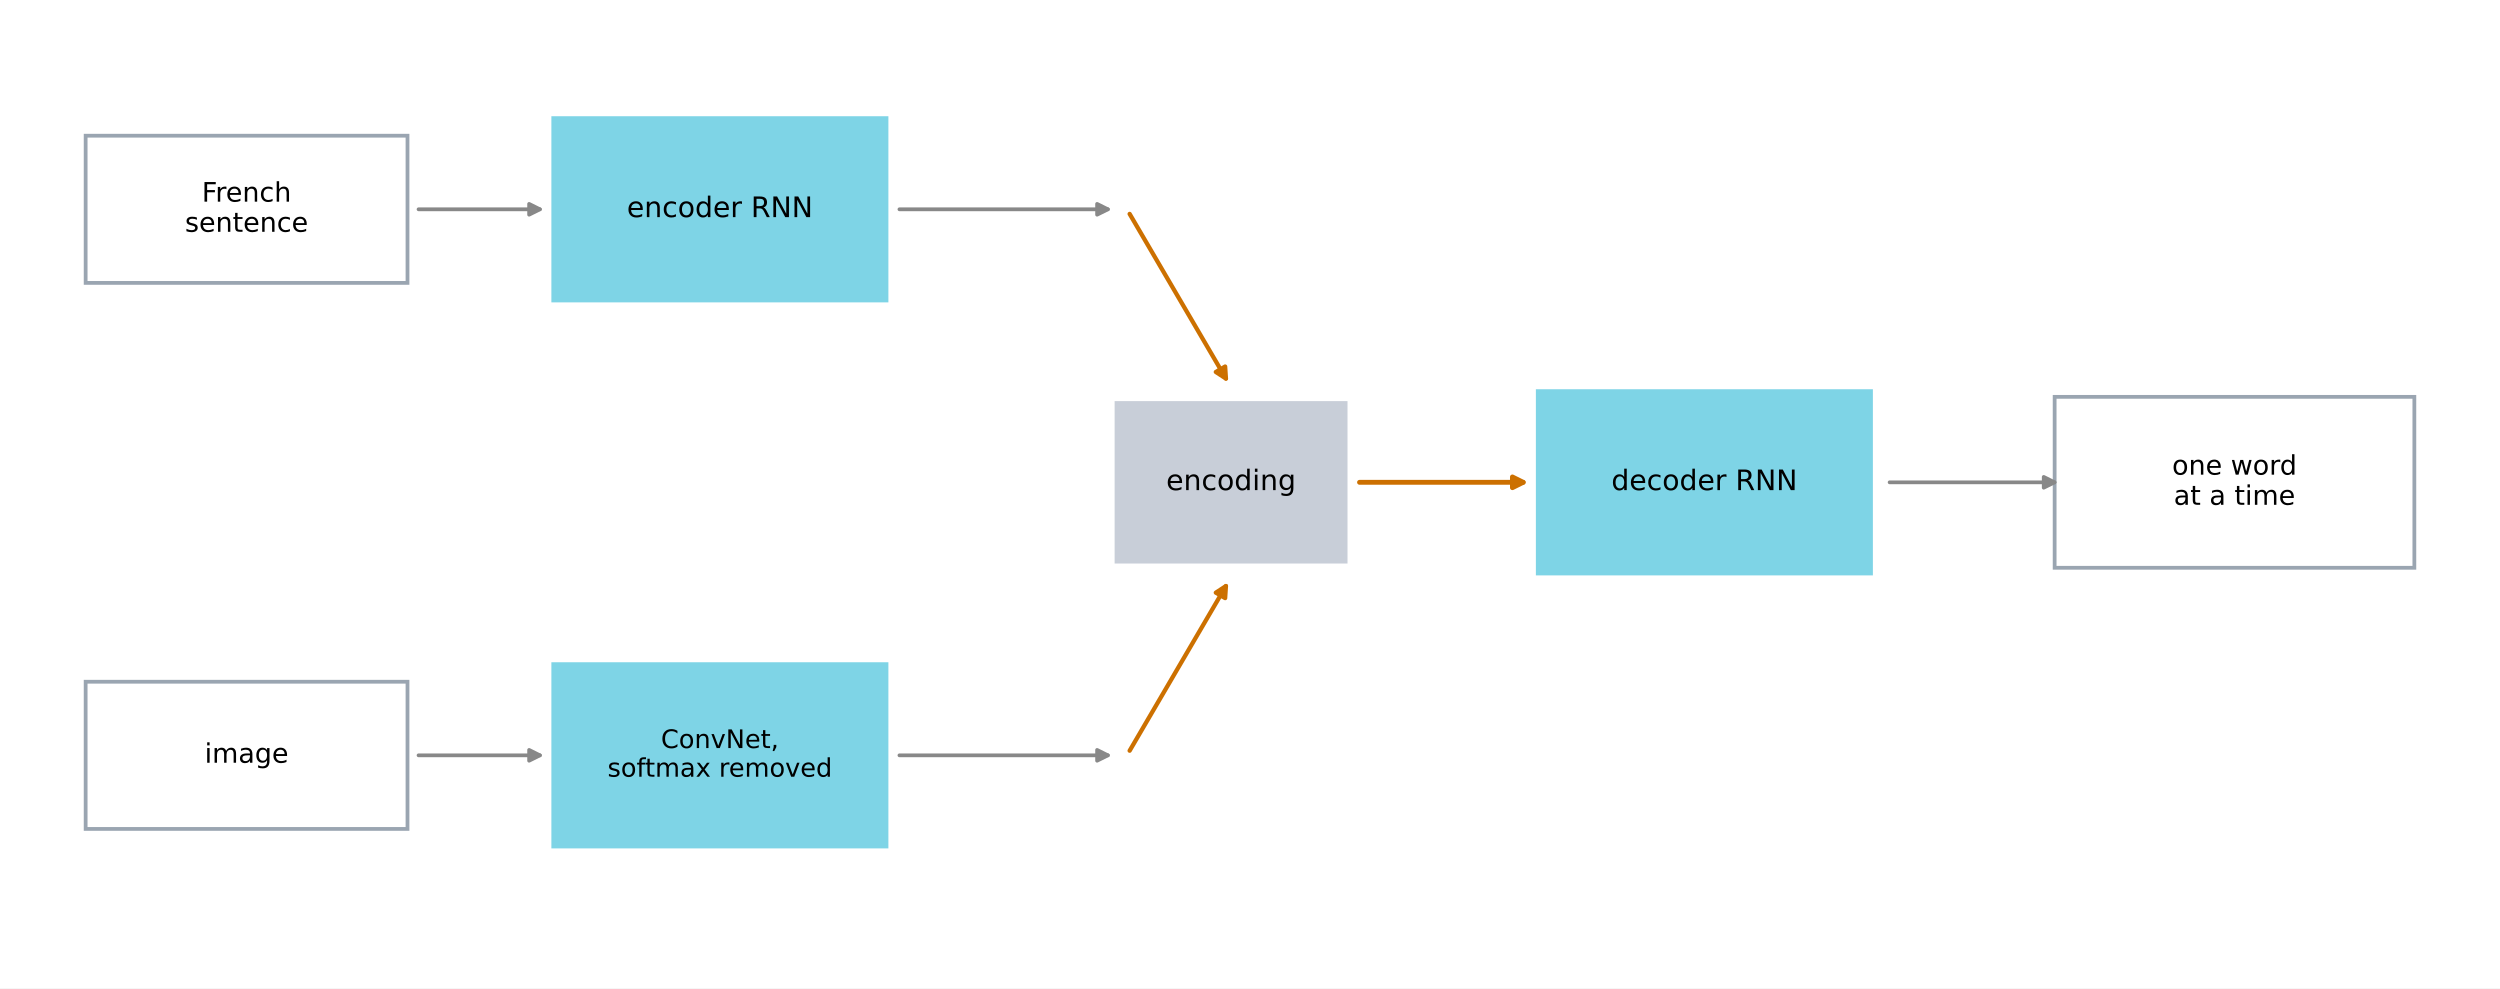
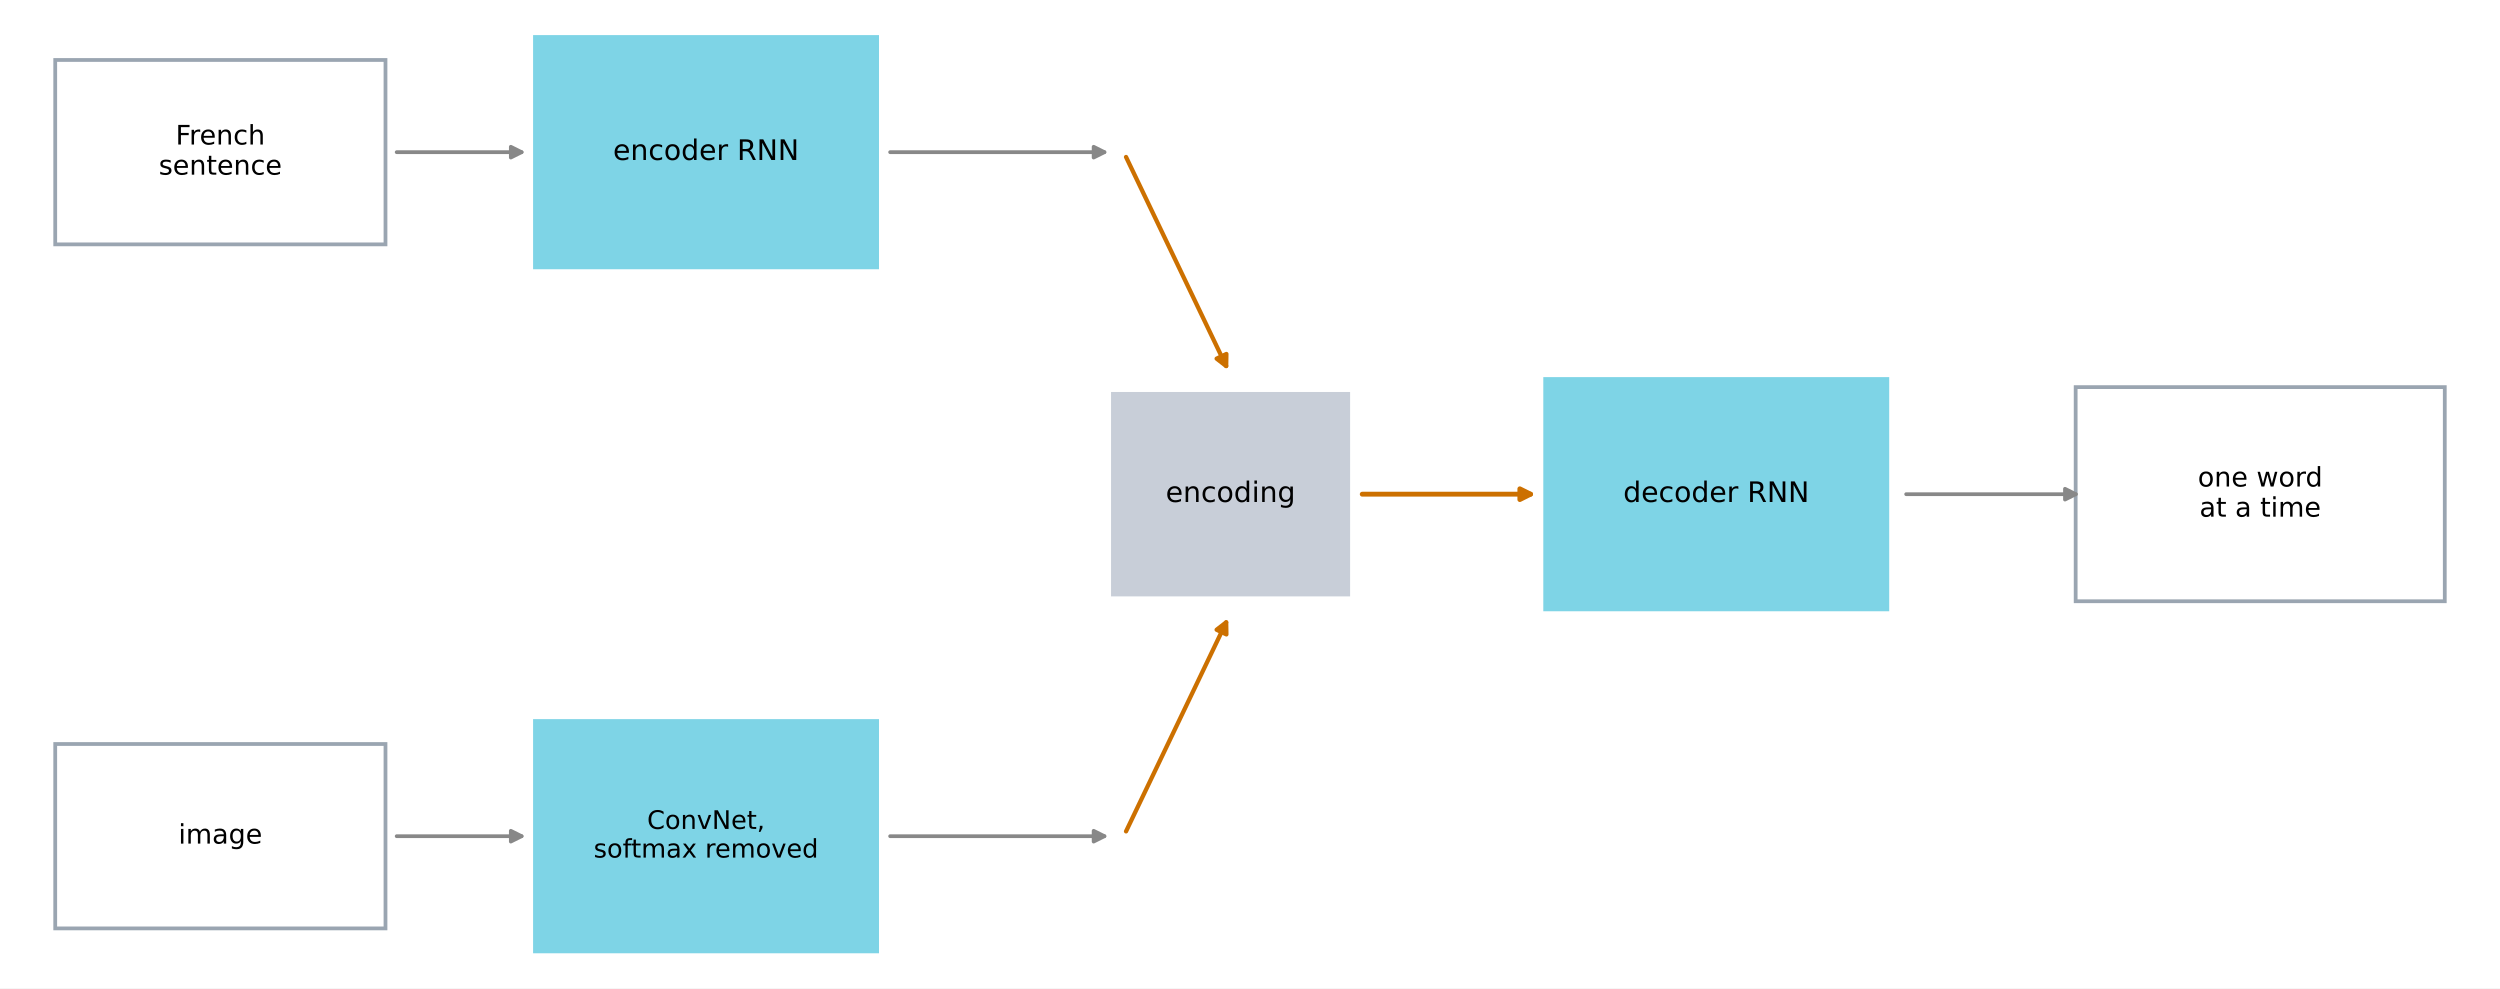
<svg xmlns="http://www.w3.org/2000/svg" xmlns:xlink="http://www.w3.org/1999/xlink" width="928.8pt" height="367.2pt" viewBox="0 0 928.8 367.2" version="1.1">
  <defs>
    <style type="text/css">*{stroke-linejoin: round; stroke-linecap: butt}</style>
  </defs>
  <g id="figure_1">
    <g id="patch_1">
      <path d="M 0 367.2  L 928.8 367.2  L 928.8 0  L 0 0  z " style="fill: #ffffff" />
    </g>
    <g id="axes_1">
      <g id="patch_2">
-         <path d="M 31.818 105.102  L 151.394 105.102  L 151.394 50.418  L 31.818 50.418  z " clip-path="url(#pfaab858c0f)" style="fill: #ffffff; stroke: #9aa5b1; stroke-width: 1.4; stroke-linejoin: miter" />
+         <path d="M 20.517 90.787  L 143.216 90.787  L 143.216 22.282  L 20.517 22.282  z " clip-path="url(#p08021d5e80)" style="fill: #ffffff; stroke: #9aa5b1; stroke-width: 1.4; stroke-linejoin: miter" />
      </g>
      <g id="patch_3">
-         <path d="M 204.148 113.04  L 330.757 113.04  L 330.757 42.48  L 204.148 42.48  z " clip-path="url(#pfaab858c0f)" style="fill: #7ed4e6; stroke: #ffffff; stroke-width: 1.4; stroke-linejoin: miter" />
+         <path d="M 197.348 100.731  L 327.265 100.731  L 327.265 12.338  L 197.348 12.338  z " clip-path="url(#p08021d5e80)" style="fill: #7ed4e6; stroke: #ffffff; stroke-width: 1.4; stroke-linejoin: miter" />
      </g>
      <g id="patch_4">
-         <path d="M 31.818 307.962  L 151.394 307.962  L 151.394 253.278  L 31.818 253.278  z " clip-path="url(#pfaab858c0f)" style="fill: #ffffff; stroke: #9aa5b1; stroke-width: 1.4; stroke-linejoin: miter" />
+         <path d="M 20.517 344.918  L 143.216 344.918  L 143.216 276.413  L 20.517 276.413  z " clip-path="url(#p08021d5e80)" style="fill: #ffffff; stroke: #9aa5b1; stroke-width: 1.4; stroke-linejoin: miter" />
      </g>
      <g id="patch_5">
-         <path d="M 204.148 315.9  L 330.757 315.9  L 330.757 245.34  L 204.148 245.34  z " clip-path="url(#pfaab858c0f)" style="fill: #7ed4e6; stroke: #ffffff; stroke-width: 1.4; stroke-linejoin: miter" />
+         <path d="M 197.348 354.862  L 327.265 354.862  L 327.265 266.469  L 197.348 266.469  z " clip-path="url(#p08021d5e80)" style="fill: #7ed4e6; stroke: #ffffff; stroke-width: 1.4; stroke-linejoin: miter" />
      </g>
      <g id="patch_6">
-         <path d="M 413.405 210.06  L 501.328 210.06  L 501.328 148.32  L 413.405 148.32  z " clip-path="url(#pfaab858c0f)" style="fill: #c8ced8; stroke: #ffffff; stroke-width: 1.4; stroke-linejoin: miter" />
+         <path d="M 412.072 222.272  L 502.292 222.272  L 502.292 144.928  L 412.072 144.928  z " clip-path="url(#p08021d5e80)" style="fill: #c8ced8; stroke: #ffffff; stroke-width: 1.4; stroke-linejoin: miter" />
      </g>
      <g id="patch_7">
-         <path d="M 569.908 214.47  L 696.517 214.47  L 696.517 143.91  L 569.908 143.91  z " clip-path="url(#pfaab858c0f)" style="fill: #7ed4e6; stroke: #ffffff; stroke-width: 1.4; stroke-linejoin: miter" />
+         <path d="M 572.664 227.797  L 702.581 227.797  L 702.581 139.403  L 572.664 139.403  z " clip-path="url(#p08021d5e80)" style="fill: #7ed4e6; stroke: #ffffff; stroke-width: 1.4; stroke-linejoin: miter" />
      </g>
      <g id="patch_8">
-         <path d="M 763.338 210.942  L 896.982 210.942  L 896.982 147.438  L 763.338 147.438  z " clip-path="url(#pfaab858c0f)" style="fill: #ffffff; stroke: #9aa5b1; stroke-width: 1.4; stroke-linejoin: miter" />
+         <path d="M 771.149 223.377  L 908.283 223.377  L 908.283 143.823  L 771.149 143.823  z " clip-path="url(#p08021d5e80)" style="fill: #ffffff; stroke: #9aa5b1; stroke-width: 1.4; stroke-linejoin: miter" />
      </g>
      <g id="text_1">
-         <g transform="translate(74.98662 74.92047) scale(0.1 -0.1)">
+         <g transform="translate(65.24672 53.69501) scale(0.1 -0.1)">
          <defs>
            <path id="DejaVuSans-46" d="M 628 4666  L 3309 4666  L 3309 4134  L 1259 4134  L 1259 2759  L 3109 2759  L 3109 2228  L 1259 2228  L 1259 0  L 628 0  L 628 4666  z " transform="scale(0.015625)" />
            <path id="DejaVuSans-72" d="M 2631 2963  Q 2534 3019 2420 3045  Q 2306 3072 2169 3072  Q 1681 3072 1420 2755  Q 1159 2438 1159 1844  L 1159 0  L 581 0  L 581 3500  L 1159 3500  L 1159 2956  Q 1341 3275 1631 3429  Q 1922 3584 2338 3584  Q 2397 3584 2469 3576  Q 2541 3569 2628 3553  L 2631 2963  z " transform="scale(0.015625)" />
            <path id="DejaVuSans-65" d="M 3597 1894  L 3597 1613  L 953 1613  Q 991 1019 1311 708  Q 1631 397 2203 397  Q 2534 397 2845 478  Q 3156 559 3463 722  L 3463 178  Q 3153 47 2828 -22  Q 2503 -91 2169 -91  Q 1331 -91 842 396  Q 353 884 353 1716  Q 353 2575 817 3079  Q 1281 3584 2069 3584  Q 2775 3584 3186 3129  Q 3597 2675 3597 1894  z M 3022 2063  Q 3016 2534 2758 2815  Q 2500 3097 2075 3097  Q 1594 3097 1305 2825  Q 1016 2553 972 2059  L 3022 2063  z " transform="scale(0.015625)" />
            <path id="DejaVuSans-6e" d="M 3513 2113  L 3513 0  L 2938 0  L 2938 2094  Q 2938 2591 2744 2837  Q 2550 3084 2163 3084  Q 1697 3084 1428 2787  Q 1159 2491 1159 1978  L 1159 0  L 581 0  L 581 3500  L 1159 3500  L 1159 2956  Q 1366 3272 1645 3428  Q 1925 3584 2291 3584  Q 2894 3584 3203 3211  Q 3513 2838 3513 2113  z " transform="scale(0.015625)" />
            <path id="DejaVuSans-63" d="M 3122 3366  L 3122 2828  Q 2878 2963 2633 3030  Q 2388 3097 2138 3097  Q 1578 3097 1268 2742  Q 959 2388 959 1747  Q 959 1106 1268 751  Q 1578 397 2138 397  Q 2388 397 2633 464  Q 2878 531 3122 666  L 3122 134  Q 2881 22 2623 -34  Q 2366 -91 2075 -91  Q 1284 -91 818 406  Q 353 903 353 1747  Q 353 2603 823 3093  Q 1294 3584 2113 3584  Q 2378 3584 2631 3529  Q 2884 3475 3122 3366  z " transform="scale(0.015625)" />
            <path id="DejaVuSans-68" d="M 3513 2113  L 3513 0  L 2938 0  L 2938 2094  Q 2938 2591 2744 2837  Q 2550 3084 2163 3084  Q 1697 3084 1428 2787  Q 1159 2491 1159 1978  L 1159 0  L 581 0  L 581 4863  L 1159 4863  L 1159 2956  Q 1366 3272 1645 3428  Q 1925 3584 2291 3584  Q 2894 3584 3203 3211  Q 3513 2838 3513 2113  z " transform="scale(0.015625)" />
          </defs>
          <use xlink:href="#DejaVuSans-46" />
          <use xlink:href="#DejaVuSans-72" transform="translate(50.26953 0)" />
          <use xlink:href="#DejaVuSans-65" transform="translate(89.13281 0)" />
          <use xlink:href="#DejaVuSans-6e" transform="translate(150.6562 0)" />
          <use xlink:href="#DejaVuSans-63" transform="translate(214.0352 0)" />
          <use xlink:href="#DejaVuSans-68" transform="translate(269.0156 0)" />
        </g>
-         <g transform="translate(68.7249 86.11828) scale(0.1 -0.1)">
+         <g transform="translate(58.98501 64.89283) scale(0.1 -0.1)">
          <defs>
            <path id="DejaVuSans-73" d="M 2834 3397  L 2834 2853  Q 2591 2978 2328 3040  Q 2066 3103 1784 3103  Q 1356 3103 1142 2972  Q 928 2841 928 2578  Q 928 2378 1081 2264  Q 1234 2150 1697 2047  L 1894 2003  Q 2506 1872 2764 1633  Q 3022 1394 3022 966  Q 3022 478 2636 193  Q 2250 -91 1575 -91  Q 1294 -91 989 -36  Q 684 19 347 128  L 347 722  Q 666 556 975 473  Q 1284 391 1588 391  Q 1994 391 2212 530  Q 2431 669 2431 922  Q 2431 1156 2273 1281  Q 2116 1406 1581 1522  L 1381 1569  Q 847 1681 609 1914  Q 372 2147 372 2553  Q 372 3047 722 3315  Q 1072 3584 1716 3584  Q 2034 3584 2315 3537  Q 2597 3491 2834 3397  z " transform="scale(0.015625)" />
            <path id="DejaVuSans-74" d="M 1172 4494  L 1172 3500  L 2356 3500  L 2356 3053  L 1172 3053  L 1172 1153  Q 1172 725 1289 603  Q 1406 481 1766 481  L 2356 481  L 2356 0  L 1766 0  Q 1100 0 847 248  Q 594 497 594 1153  L 594 3053  L 172 3053  L 172 3500  L 594 3500  L 594 4494  L 1172 4494  z " transform="scale(0.015625)" />
          </defs>
          <use xlink:href="#DejaVuSans-73" />
          <use xlink:href="#DejaVuSans-65" transform="translate(52.09961 0)" />
          <use xlink:href="#DejaVuSans-6e" transform="translate(113.623 0)" />
          <use xlink:href="#DejaVuSans-74" transform="translate(177.002 0)" />
          <use xlink:href="#DejaVuSans-65" transform="translate(216.2109 0)" />
          <use xlink:href="#DejaVuSans-6e" transform="translate(277.7344 0)" />
          <use xlink:href="#DejaVuSans-63" transform="translate(341.1133 0)" />
          <use xlink:href="#DejaVuSans-65" transform="translate(396.0938 0)" />
        </g>
      </g>
      <g id="patch_9">
-         <path d="M 155.504 77.76  Q 178.827 77.76 200.584 77.76  " style="fill: none; stroke: #888888; stroke-width: 1.4; stroke-linecap: round" />
-         <path d="M 196.584 75.76  L 200.584 77.76  L 196.584 79.76  z " style="fill: #888888; stroke: #888888; stroke-width: 1.4; stroke-linecap: round" />
+         <path d="M 147.383 56.535  Q 171.367 56.535 193.785 56.535  " style="fill: none; stroke: #888888; stroke-width: 1.4; stroke-linecap: round" />
+         <path d="M 189.785 54.535  L 193.785 56.535  L 189.785 58.535  z " style="fill: #888888; stroke: #888888; stroke-width: 1.4; stroke-linecap: round" />
      </g>
      <g id="text_2">
-         <g transform="translate(232.9024 80.65734) scale(0.105 -0.105)">
+         <g transform="translate(227.7568 59.43189) scale(0.105 -0.105)">
          <defs>
            <path id="DejaVuSans-6f" d="M 1959 3097  Q 1497 3097 1228 2736  Q 959 2375 959 1747  Q 959 1119 1226 758  Q 1494 397 1959 397  Q 2419 397 2687 759  Q 2956 1122 2956 1747  Q 2956 2369 2687 2733  Q 2419 3097 1959 3097  z M 1959 3584  Q 2709 3584 3137 3096  Q 3566 2609 3566 1747  Q 3566 888 3137 398  Q 2709 -91 1959 -91  Q 1206 -91 779 398  Q 353 888 353 1747  Q 353 2609 779 3096  Q 1206 3584 1959 3584  z " transform="scale(0.015625)" />
            <path id="DejaVuSans-64" d="M 2906 2969  L 2906 4863  L 3481 4863  L 3481 0  L 2906 0  L 2906 525  Q 2725 213 2448 61  Q 2172 -91 1784 -91  Q 1150 -91 751 415  Q 353 922 353 1747  Q 353 2572 751 3078  Q 1150 3584 1784 3584  Q 2172 3584 2448 3432  Q 2725 3281 2906 2969  z M 947 1747  Q 947 1113 1208 752  Q 1469 391 1925 391  Q 2381 391 2643 752  Q 2906 1113 2906 1747  Q 2906 2381 2643 2742  Q 2381 3103 1925 3103  Q 1469 3103 1208 2742  Q 947 2381 947 1747  z " transform="scale(0.015625)" />
            <path id="DejaVuSans-20" transform="scale(0.015625)" />
            <path id="DejaVuSans-52" d="M 2841 2188  Q 3044 2119 3236 1894  Q 3428 1669 3622 1275  L 4263 0  L 3584 0  L 2988 1197  Q 2756 1666 2539 1819  Q 2322 1972 1947 1972  L 1259 1972  L 1259 0  L 628 0  L 628 4666  L 2053 4666  Q 2853 4666 3247 4331  Q 3641 3997 3641 3322  Q 3641 2881 3436 2590  Q 3231 2300 2841 2188  z M 1259 4147  L 1259 2491  L 2053 2491  Q 2509 2491 2742 2702  Q 2975 2913 2975 3322  Q 2975 3731 2742 3939  Q 2509 4147 2053 4147  L 1259 4147  z " transform="scale(0.015625)" />
            <path id="DejaVuSans-4e" d="M 628 4666  L 1478 4666  L 3547 763  L 3547 4666  L 4159 4666  L 4159 0  L 3309 0  L 1241 3903  L 1241 0  L 628 0  L 628 4666  z " transform="scale(0.015625)" />
          </defs>
          <use xlink:href="#DejaVuSans-65" />
          <use xlink:href="#DejaVuSans-6e" transform="translate(61.52344 0)" />
          <use xlink:href="#DejaVuSans-63" transform="translate(124.9023 0)" />
          <use xlink:href="#DejaVuSans-6f" transform="translate(179.8828 0)" />
          <use xlink:href="#DejaVuSans-64" transform="translate(241.0645 0)" />
          <use xlink:href="#DejaVuSans-65" transform="translate(304.541 0)" />
          <use xlink:href="#DejaVuSans-72" transform="translate(366.0645 0)" />
          <use xlink:href="#DejaVuSans-20" transform="translate(407.1777 0)" />
          <use xlink:href="#DejaVuSans-52" transform="translate(438.9648 0)" />
          <use xlink:href="#DejaVuSans-4e" transform="translate(508.4473 0)" />
          <use xlink:href="#DejaVuSans-4e" transform="translate(583.252 0)" />
        </g>
      </g>
      <g id="patch_10">
-         <path d="M 334.162 77.76  Q 373.661 77.76 411.596 77.76  " style="fill: none; stroke: #888888; stroke-width: 1.4; stroke-linecap: round" />
-         <path d="M 407.596 75.76  L 411.596 77.76  L 407.596 79.76  z " style="fill: #888888; stroke: #888888; stroke-width: 1.4; stroke-linecap: round" />
+         <path d="M 330.708 56.535  Q 371.293 56.535 410.314 56.535  " style="fill: none; stroke: #888888; stroke-width: 1.4; stroke-linecap: round" />
+         <path d="M 406.314 54.535  L 410.314 56.535  L 406.314 58.535  z " style="fill: #888888; stroke: #888888; stroke-width: 1.4; stroke-linecap: round" />
      </g>
      <g id="text_3">
-         <g transform="translate(76.03194 283.3794) scale(0.1 -0.1)">
+         <g transform="translate(66.29204 313.4248) scale(0.1 -0.1)">
          <defs>
            <path id="DejaVuSans-69" d="M 603 3500  L 1178 3500  L 1178 0  L 603 0  L 603 3500  z M 603 4863  L 1178 4863  L 1178 4134  L 603 4134  L 603 4863  z " transform="scale(0.015625)" />
            <path id="DejaVuSans-6d" d="M 3328 2828  Q 3544 3216 3844 3400  Q 4144 3584 4550 3584  Q 5097 3584 5394 3201  Q 5691 2819 5691 2113  L 5691 0  L 5113 0  L 5113 2094  Q 5113 2597 4934 2840  Q 4756 3084 4391 3084  Q 3944 3084 3684 2787  Q 3425 2491 3425 1978  L 3425 0  L 2847 0  L 2847 2094  Q 2847 2600 2669 2842  Q 2491 3084 2119 3084  Q 1678 3084 1418 2786  Q 1159 2488 1159 1978  L 1159 0  L 581 0  L 581 3500  L 1159 3500  L 1159 2956  Q 1356 3278 1631 3431  Q 1906 3584 2284 3584  Q 2666 3584 2933 3390  Q 3200 3197 3328 2828  z " transform="scale(0.015625)" />
            <path id="DejaVuSans-61" d="M 2194 1759  Q 1497 1759 1228 1600  Q 959 1441 959 1056  Q 959 750 1161 570  Q 1363 391 1709 391  Q 2188 391 2477 730  Q 2766 1069 2766 1631  L 2766 1759  L 2194 1759  z M 3341 1997  L 3341 0  L 2766 0  L 2766 531  Q 2569 213 2275 61  Q 1981 -91 1556 -91  Q 1019 -91 701 211  Q 384 513 384 1019  Q 384 1609 779 1909  Q 1175 2209 1959 2209  L 2766 2209  L 2766 2266  Q 2766 2663 2505 2880  Q 2244 3097 1772 3097  Q 1472 3097 1187 3025  Q 903 2953 641 2809  L 641 3341  Q 956 3463 1253 3523  Q 1550 3584 1831 3584  Q 2591 3584 2966 3190  Q 3341 2797 3341 1997  z " transform="scale(0.015625)" />
            <path id="DejaVuSans-67" d="M 2906 1791  Q 2906 2416 2648 2759  Q 2391 3103 1925 3103  Q 1463 3103 1205 2759  Q 947 2416 947 1791  Q 947 1169 1205 825  Q 1463 481 1925 481  Q 2391 481 2648 825  Q 2906 1169 2906 1791  z M 3481 434  Q 3481 -459 3084 -895  Q 2688 -1331 1869 -1331  Q 1566 -1331 1297 -1286  Q 1028 -1241 775 -1147  L 775 -588  Q 1028 -725 1275 -790  Q 1522 -856 1778 -856  Q 2344 -856 2625 -561  Q 2906 -266 2906 331  L 2906 616  Q 2728 306 2450 153  Q 2172 0 1784 0  Q 1141 0 747 490  Q 353 981 353 1791  Q 353 2603 747 3093  Q 1141 3584 1784 3584  Q 2172 3584 2450 3431  Q 2728 3278 2906 2969  L 2906 3500  L 3481 3500  L 3481 434  z " transform="scale(0.015625)" />
          </defs>
          <use xlink:href="#DejaVuSans-69" />
          <use xlink:href="#DejaVuSans-6d" transform="translate(27.7832 0)" />
          <use xlink:href="#DejaVuSans-61" transform="translate(125.1953 0)" />
          <use xlink:href="#DejaVuSans-67" transform="translate(186.4746 0)" />
          <use xlink:href="#DejaVuSans-65" transform="translate(249.9512 0)" />
        </g>
      </g>
      <g id="patch_11">
-         <path d="M 155.504 280.62  Q 178.827 280.62 200.584 280.62  " style="fill: none; stroke: #888888; stroke-width: 1.4; stroke-linecap: round" />
-         <path d="M 196.584 278.62  L 200.584 280.62  L 196.584 282.62  z " style="fill: #888888; stroke: #888888; stroke-width: 1.4; stroke-linecap: round" />
+         <path d="M 147.383 310.665  Q 171.367 310.665 193.785 310.665  " style="fill: none; stroke: #888888; stroke-width: 1.4; stroke-linecap: round" />
+         <path d="M 189.785 308.665  L 193.785 310.665  L 189.785 312.665  z " style="fill: #888888; stroke: #888888; stroke-width: 1.4; stroke-linecap: round" />
      </g>
      <g id="text_4">
-         <g transform="translate(245.5593 277.9224) scale(0.095 -0.095)">
+         <g transform="translate(240.4137 307.9679) scale(0.095 -0.095)">
          <defs>
            <path id="DejaVuSans-43" d="M 4122 4306  L 4122 3641  Q 3803 3938 3442 4084  Q 3081 4231 2675 4231  Q 1875 4231 1450 3742  Q 1025 3253 1025 2328  Q 1025 1406 1450 917  Q 1875 428 2675 428  Q 3081 428 3442 575  Q 3803 722 4122 1019  L 4122 359  Q 3791 134 3420 21  Q 3050 -91 2638 -91  Q 1578 -91 968 557  Q 359 1206 359 2328  Q 359 3453 968 4101  Q 1578 4750 2638 4750  Q 3056 4750 3426 4639  Q 3797 4528 4122 4306  z " transform="scale(0.015625)" />
            <path id="DejaVuSans-76" d="M 191 3500  L 800 3500  L 1894 563  L 2988 3500  L 3597 3500  L 2284 0  L 1503 0  L 191 3500  z " transform="scale(0.015625)" />
            <path id="DejaVuSans-2c" d="M 750 794  L 1409 794  L 1409 256  L 897 -744  L 494 -744  L 750 256  L 750 794  z " transform="scale(0.015625)" />
          </defs>
          <use xlink:href="#DejaVuSans-43" />
          <use xlink:href="#DejaVuSans-6f" transform="translate(69.82422 0)" />
          <use xlink:href="#DejaVuSans-6e" transform="translate(131.0059 0)" />
          <use xlink:href="#DejaVuSans-76" transform="translate(194.3848 0)" />
          <use xlink:href="#DejaVuSans-4e" transform="translate(253.5645 0)" />
          <use xlink:href="#DejaVuSans-65" transform="translate(328.3691 0)" />
          <use xlink:href="#DejaVuSans-74" transform="translate(389.8926 0)" />
          <use xlink:href="#DejaVuSans-2c" transform="translate(429.1016 0)" />
        </g>
-         <g transform="translate(225.7102 288.5604) scale(0.095 -0.095)">
+         <g transform="translate(220.5646 318.6058) scale(0.095 -0.095)">
          <defs>
            <path id="DejaVuSans-66" d="M 2375 4863  L 2375 4384  L 1825 4384  Q 1516 4384 1395 4259  Q 1275 4134 1275 3809  L 1275 3500  L 2222 3500  L 2222 3053  L 1275 3053  L 1275 0  L 697 0  L 697 3053  L 147 3053  L 147 3500  L 697 3500  L 697 3744  Q 697 4328 969 4595  Q 1241 4863 1831 4863  L 2375 4863  z " transform="scale(0.015625)" />
            <path id="DejaVuSans-78" d="M 3513 3500  L 2247 1797  L 3578 0  L 2900 0  L 1881 1375  L 863 0  L 184 0  L 1544 1831  L 300 3500  L 978 3500  L 1906 2253  L 2834 3500  L 3513 3500  z " transform="scale(0.015625)" />
          </defs>
          <use xlink:href="#DejaVuSans-73" />
          <use xlink:href="#DejaVuSans-6f" transform="translate(52.09961 0)" />
          <use xlink:href="#DejaVuSans-66" transform="translate(113.2812 0)" />
          <use xlink:href="#DejaVuSans-74" transform="translate(146.7363 0)" />
          <use xlink:href="#DejaVuSans-6d" transform="translate(185.9453 0)" />
          <use xlink:href="#DejaVuSans-61" transform="translate(283.3574 0)" />
          <use xlink:href="#DejaVuSans-78" transform="translate(344.6367 0)" />
          <use xlink:href="#DejaVuSans-20" transform="translate(403.8164 0)" />
          <use xlink:href="#DejaVuSans-72" transform="translate(435.6035 0)" />
          <use xlink:href="#DejaVuSans-65" transform="translate(474.4668 0)" />
          <use xlink:href="#DejaVuSans-6d" transform="translate(535.9902 0)" />
          <use xlink:href="#DejaVuSans-6f" transform="translate(633.4023 0)" />
          <use xlink:href="#DejaVuSans-76" transform="translate(694.584 0)" />
          <use xlink:href="#DejaVuSans-65" transform="translate(753.7637 0)" />
          <use xlink:href="#DejaVuSans-64" transform="translate(815.2871 0)" />
        </g>
      </g>
      <g id="patch_12">
-         <path d="M 334.162 280.62  Q 373.661 280.62 411.596 280.62  " style="fill: none; stroke: #888888; stroke-width: 1.4; stroke-linecap: round" />
-         <path d="M 407.596 278.62  L 411.596 280.62  L 407.596 282.62  z " style="fill: #888888; stroke: #888888; stroke-width: 1.4; stroke-linecap: round" />
+         <path d="M 330.708 310.665  Q 371.293 310.665 410.314 310.665  " style="fill: none; stroke: #888888; stroke-width: 1.4; stroke-linecap: round" />
+         <path d="M 406.314 308.665  L 410.314 310.665  L 406.314 312.665  z " style="fill: #888888; stroke: #888888; stroke-width: 1.4; stroke-linecap: round" />
      </g>
      <g id="text_5">
-         <g transform="translate(433.258 182.0873) scale(0.105 -0.105)">
+         <g transform="translate(433.0742 186.4973) scale(0.105 -0.105)">
          <use xlink:href="#DejaVuSans-65" />
          <use xlink:href="#DejaVuSans-6e" transform="translate(61.52344 0)" />
          <use xlink:href="#DejaVuSans-63" transform="translate(124.9023 0)" />
          <use xlink:href="#DejaVuSans-6f" transform="translate(179.8828 0)" />
          <use xlink:href="#DejaVuSans-64" transform="translate(241.0645 0)" />
          <use xlink:href="#DejaVuSans-69" transform="translate(304.541 0)" />
          <use xlink:href="#DejaVuSans-6e" transform="translate(332.3242 0)" />
          <use xlink:href="#DejaVuSans-67" transform="translate(395.7031 0)" />
        </g>
      </g>
      <g id="patch_13">
-         <path d="M 419.688 79.484  Q 438.022 110.834 455.454 140.64  " style="fill: none; stroke: #cc7000; stroke-width: 1.6; stroke-linecap: round" />
-         <path d="M 455.161 136.177  L 455.454 140.64  L 451.708 138.196  z " style="fill: #cc7000; stroke: #cc7000; stroke-width: 1.6; stroke-linecap: round" />
+         <path d="M 418.349 58.338  Q 437.334 97.969 455.546 135.987  " style="fill: none; stroke: #cc7000; stroke-width: 1.6; stroke-linecap: round" />
+         <path d="M 455.621 131.515  L 455.546 135.987  L 452.014 133.243  z " style="fill: #cc7000; stroke: #cc7000; stroke-width: 1.6; stroke-linecap: round" />
      </g>
      <g id="patch_14">
-         <path d="M 419.688 278.896  Q 438.022 247.546 455.454 217.74  " style="fill: none; stroke: #cc7000; stroke-width: 1.6; stroke-linecap: round" />
-         <path d="M 451.708 220.184  L 455.454 217.74  L 455.161 222.203  z " style="fill: #cc7000; stroke: #cc7000; stroke-width: 1.6; stroke-linecap: round" />
+         <path d="M 418.349 308.862  Q 437.334 269.231 455.546 231.213  " style="fill: none; stroke: #cc7000; stroke-width: 1.6; stroke-linecap: round" />
+         <path d="M 452.014 233.957  L 455.546 231.213  L 455.621 235.685  z " style="fill: #cc7000; stroke: #cc7000; stroke-width: 1.6; stroke-linecap: round" />
      </g>
      <g id="patch_15">
-         <path d="M 505.089 179.19  Q 536.499 179.19 565.897 179.19  " style="fill: none; stroke: #cc7000; stroke-width: 1.8; stroke-linecap: round" />
-         <path d="M 561.897 177.19  L 565.897 179.19  L 561.897 181.19  z " style="fill: #cc7000; stroke: #cc7000; stroke-width: 1.8; stroke-linecap: round" />
+         <path d="M 506.093 183.6  Q 538.377 183.6 568.649 183.6  " style="fill: none; stroke: #cc7000; stroke-width: 1.8; stroke-linecap: round" />
+         <path d="M 564.649 181.6  L 568.649 183.6  L 564.649 185.6  z " style="fill: #cc7000; stroke: #cc7000; stroke-width: 1.8; stroke-linecap: round" />
      </g>
      <g id="text_6">
-         <g transform="translate(598.6566 182.0873) scale(0.105 -0.105)">
+         <g transform="translate(603.0672 186.4973) scale(0.105 -0.105)">
          <use xlink:href="#DejaVuSans-64" />
          <use xlink:href="#DejaVuSans-65" transform="translate(63.47656 0)" />
          <use xlink:href="#DejaVuSans-63" transform="translate(125 0)" />
          <use xlink:href="#DejaVuSans-6f" transform="translate(179.9805 0)" />
          <use xlink:href="#DejaVuSans-64" transform="translate(241.1621 0)" />
          <use xlink:href="#DejaVuSans-65" transform="translate(304.6387 0)" />
          <use xlink:href="#DejaVuSans-72" transform="translate(366.1621 0)" />
          <use xlink:href="#DejaVuSans-20" transform="translate(407.2754 0)" />
          <use xlink:href="#DejaVuSans-52" transform="translate(439.0625 0)" />
          <use xlink:href="#DejaVuSans-4e" transform="translate(508.5449 0)" />
          <use xlink:href="#DejaVuSans-4e" transform="translate(583.3496 0)" />
        </g>
      </g>
      <g id="patch_16">
-         <path d="M 702.036 179.19  Q 733.447 179.19 763.292 179.19  " style="fill: none; stroke: #888888; stroke-width: 1.4; stroke-linecap: round" />
-         <path d="M 759.292 177.19  L 763.292 179.19  L 759.292 181.19  z " style="fill: #888888; stroke: #888888; stroke-width: 1.4; stroke-linecap: round" />
+         <path d="M 708.186 183.6  Q 740.47 183.6 771.189 183.6  " style="fill: none; stroke: #888888; stroke-width: 1.4; stroke-linecap: round" />
+         <path d="M 767.189 181.6  L 771.189 183.6  L 767.189 185.6  z " style="fill: #888888; stroke: #888888; stroke-width: 1.4; stroke-linecap: round" />
      </g>
      <g id="text_7">
-         <g transform="translate(806.9756 176.3505) scale(0.1 -0.1)">
+         <g transform="translate(816.5318 180.7605) scale(0.1 -0.1)">
          <defs>
            <path id="DejaVuSans-77" d="M 269 3500  L 844 3500  L 1563 769  L 2278 3500  L 2956 3500  L 3675 769  L 4391 3500  L 4966 3500  L 4050 0  L 3372 0  L 2619 2869  L 1863 0  L 1184 0  L 269 3500  z " transform="scale(0.015625)" />
          </defs>
          <use xlink:href="#DejaVuSans-6f" />
          <use xlink:href="#DejaVuSans-6e" transform="translate(61.18164 0)" />
          <use xlink:href="#DejaVuSans-65" transform="translate(124.5605 0)" />
          <use xlink:href="#DejaVuSans-20" transform="translate(186.084 0)" />
          <use xlink:href="#DejaVuSans-77" transform="translate(217.8711 0)" />
          <use xlink:href="#DejaVuSans-6f" transform="translate(299.6582 0)" />
          <use xlink:href="#DejaVuSans-72" transform="translate(360.8398 0)" />
          <use xlink:href="#DejaVuSans-64" transform="translate(400.2031 0)" />
        </g>
-         <g transform="translate(807.5975 187.5483) scale(0.1 -0.1)">
+         <g transform="translate(817.1536 191.9583) scale(0.1 -0.1)">
          <use xlink:href="#DejaVuSans-61" />
          <use xlink:href="#DejaVuSans-74" transform="translate(61.2793 0)" />
          <use xlink:href="#DejaVuSans-20" transform="translate(100.4883 0)" />
          <use xlink:href="#DejaVuSans-61" transform="translate(132.2754 0)" />
          <use xlink:href="#DejaVuSans-20" transform="translate(193.5547 0)" />
          <use xlink:href="#DejaVuSans-74" transform="translate(225.3418 0)" />
          <use xlink:href="#DejaVuSans-69" transform="translate(264.5508 0)" />
          <use xlink:href="#DejaVuSans-6d" transform="translate(292.334 0)" />
          <use xlink:href="#DejaVuSans-65" transform="translate(389.7461 0)" />
        </g>
      </g>
    </g>
  </g>
  <defs>
-     <clipPath id="pfaab858c0f">
+     <clipPath id="p08021d5e80">
      <rect x="7.2" y="7.2" width="914.4" height="352.8" />
    </clipPath>
  </defs>
</svg>
